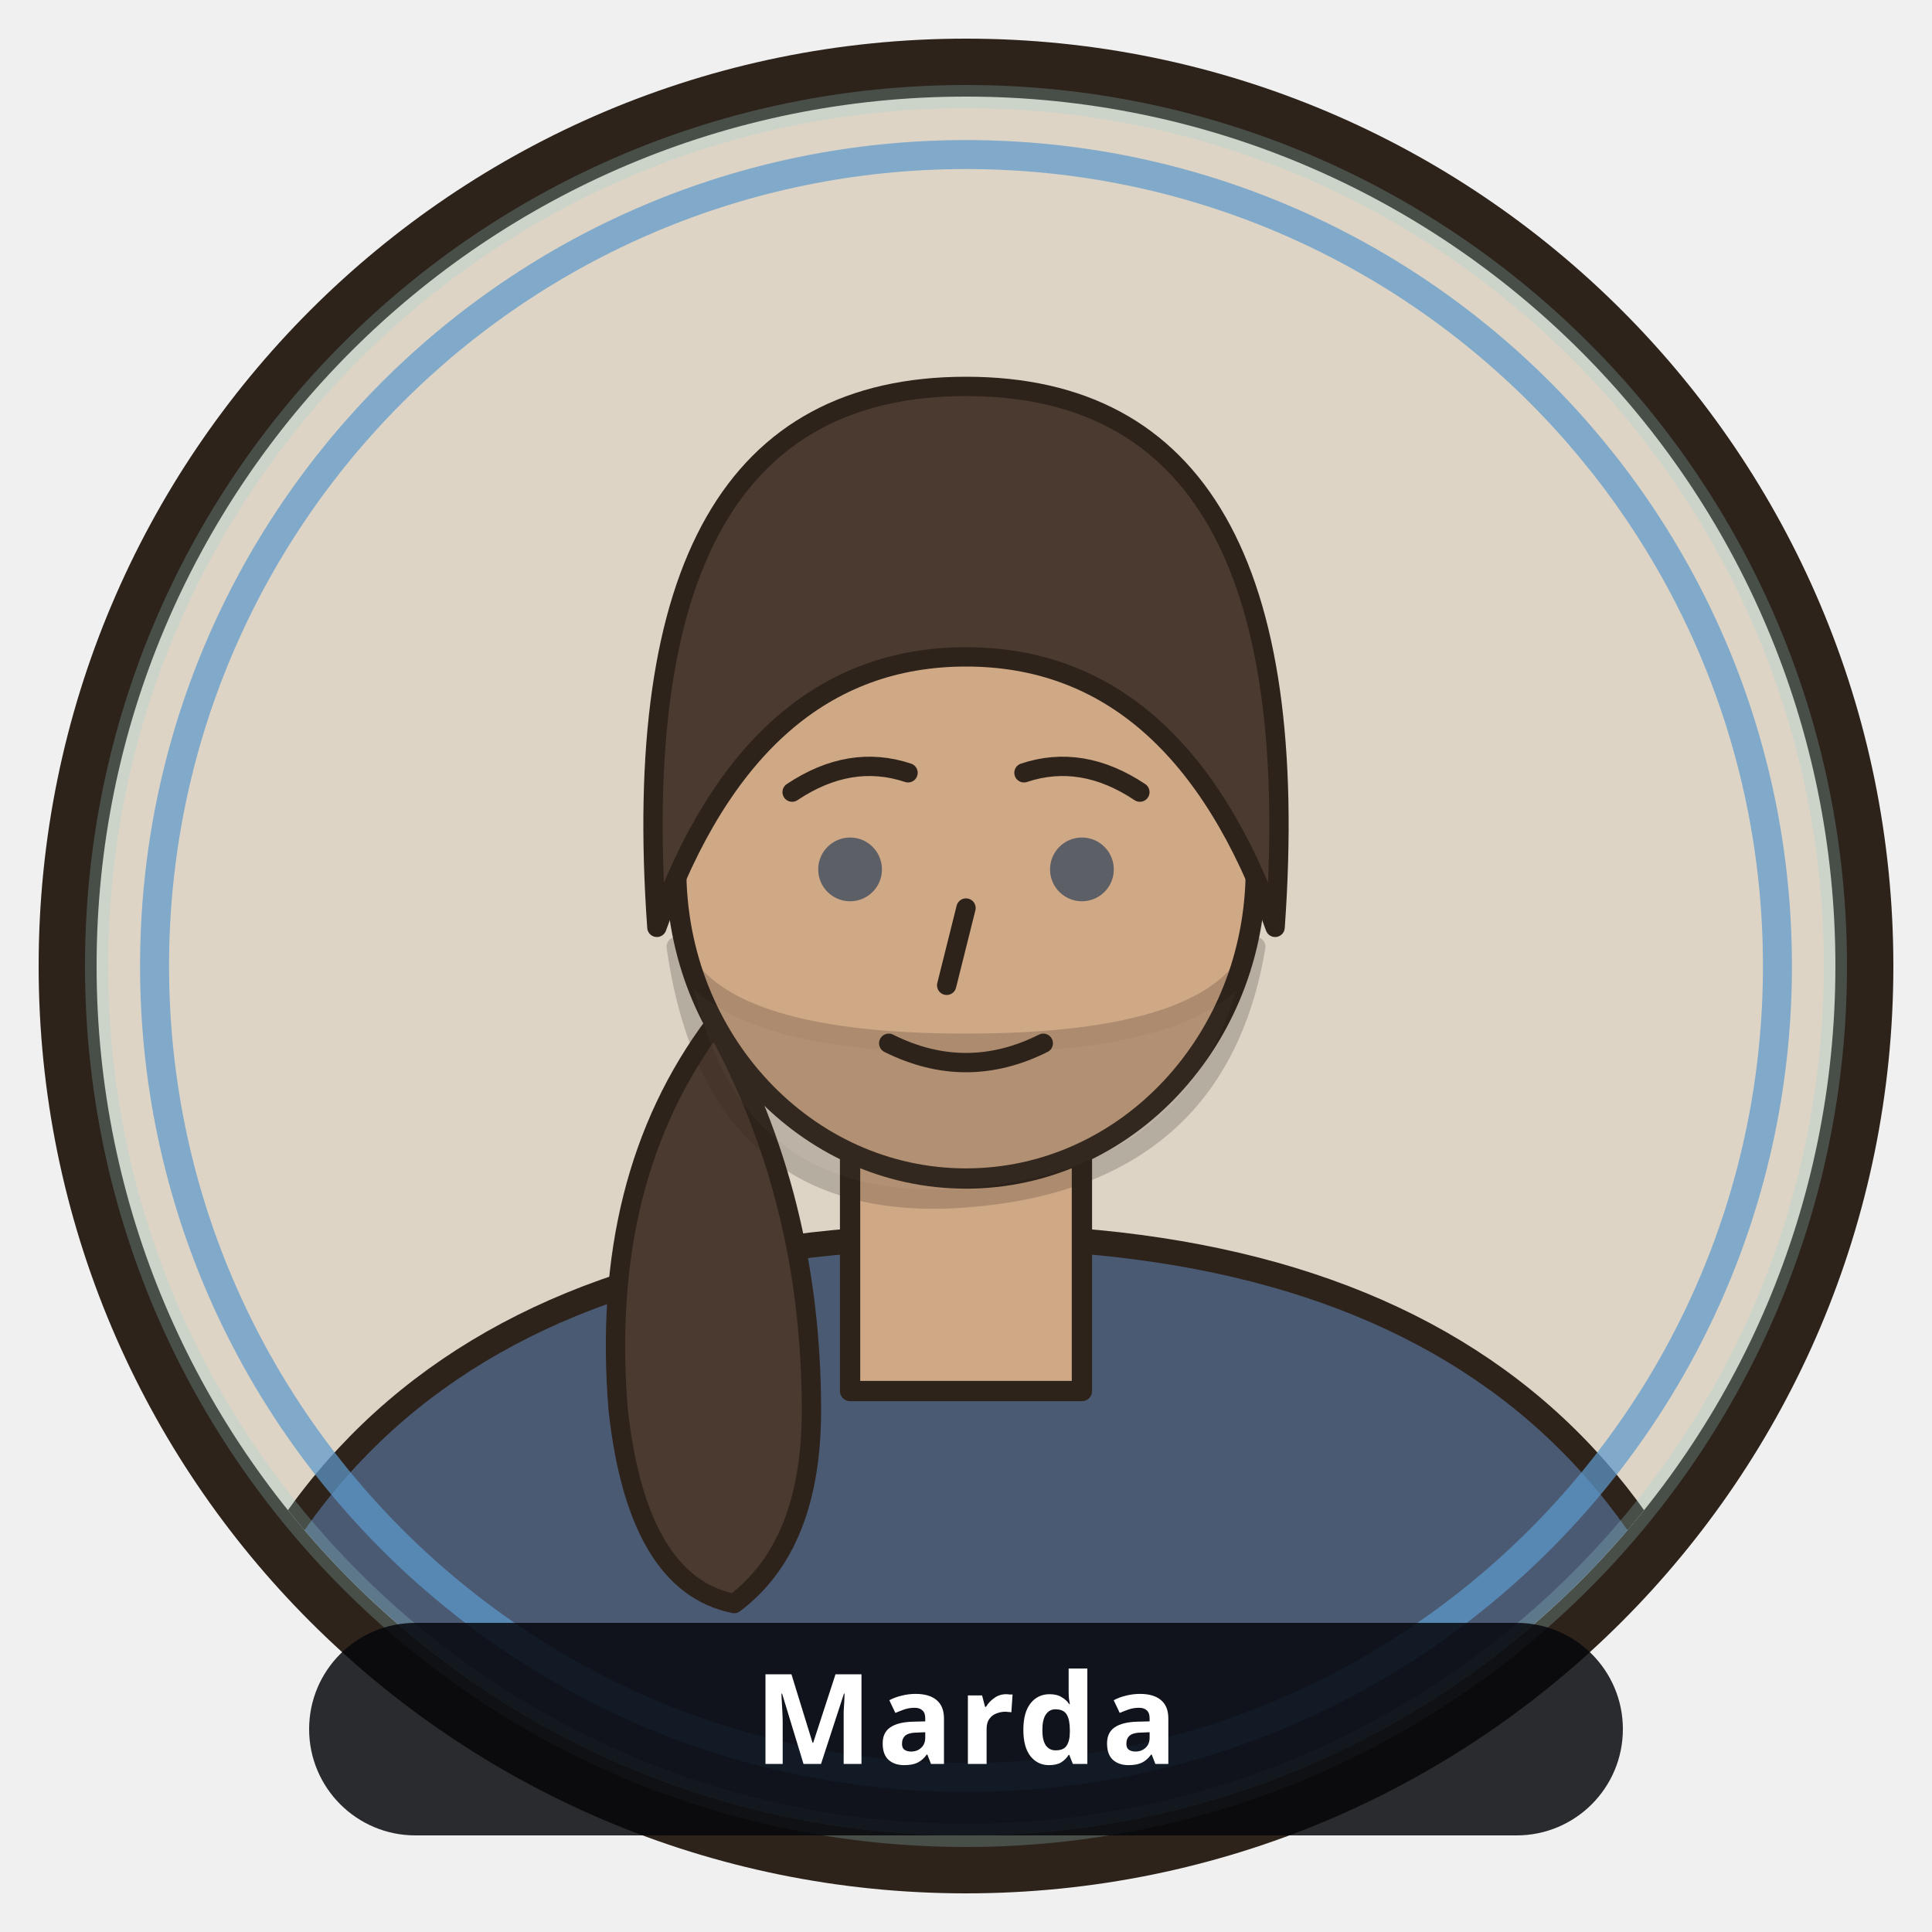
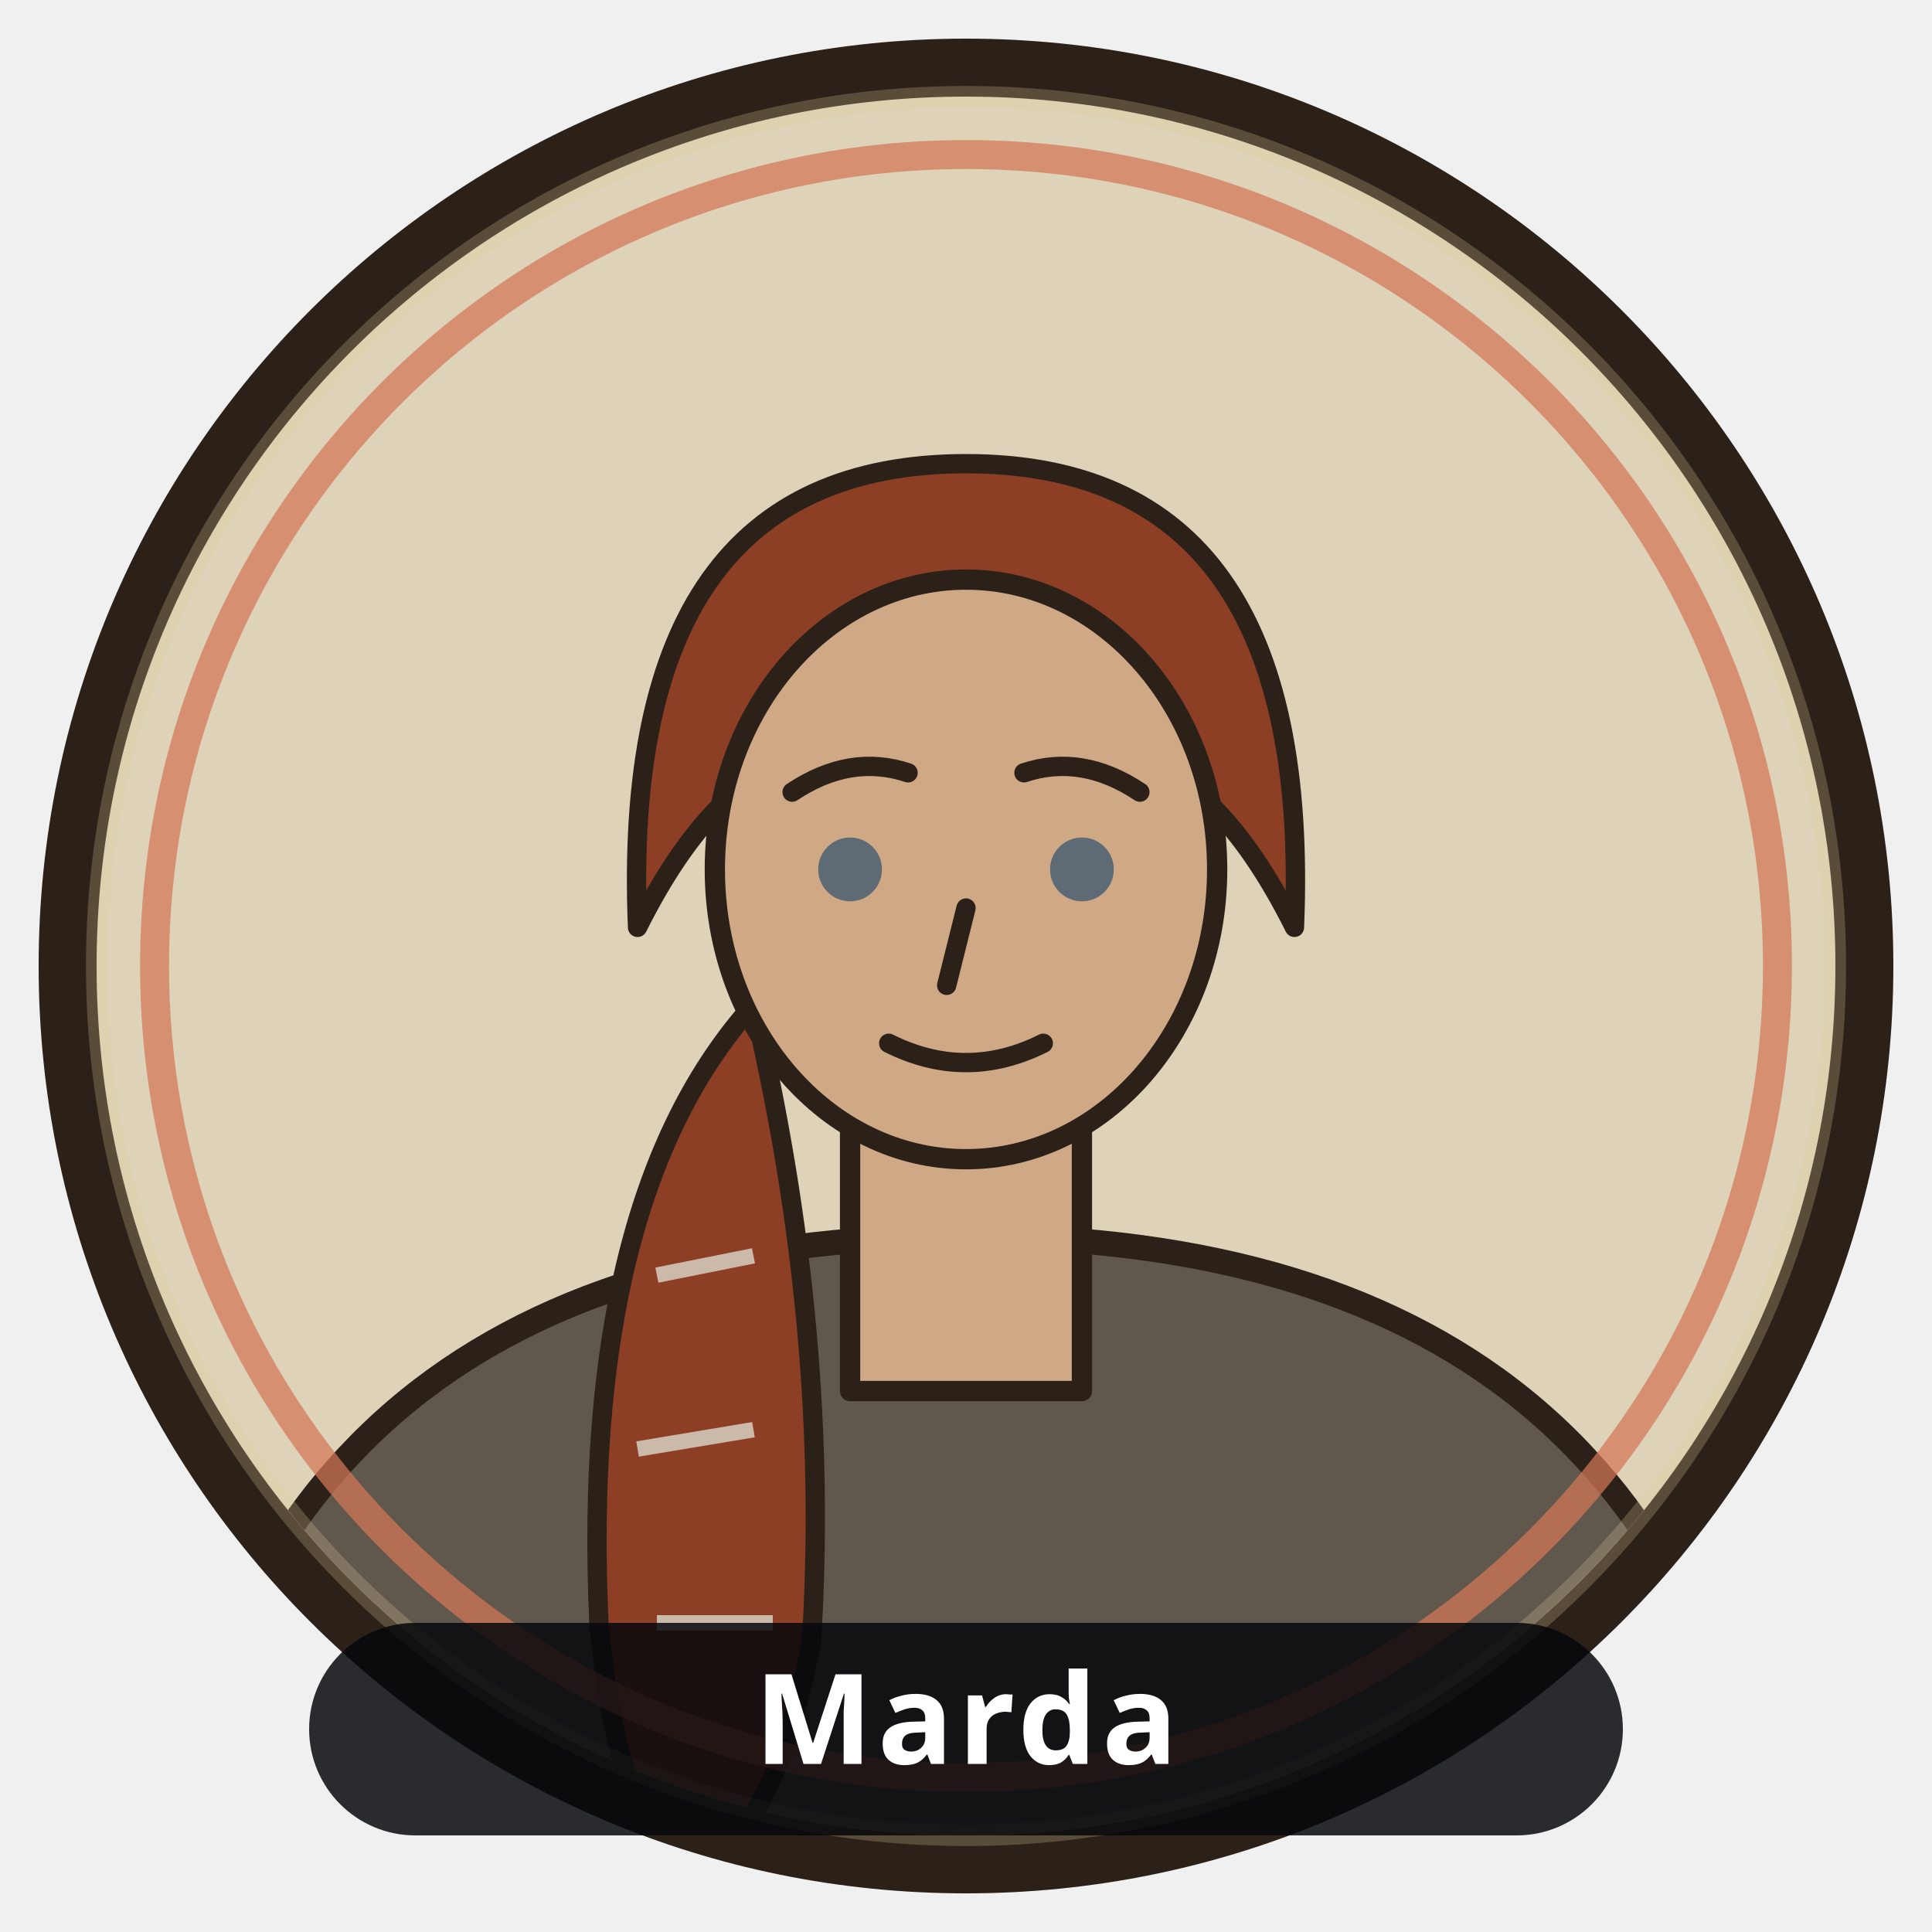
- <svg xmlns="http://www.w3.org/2000/svg" viewBox="0 0 100 100">
+ <svg xmlns="http://www.w3.org/2000/svg" viewBox="0 0 100 100" role="img" aria-label="marda token">
  <style>
- .ring{fill:#ddd4c6;stroke:#2d231b;stroke-width:3;}
- .gold{fill:none;stroke:hsl(207 52% 58%);stroke-width:1.5;opacity:.72;}
- .cloak{fill:#4b5a73;stroke:#2d231b;stroke-width:1.3;stroke-linejoin:round;}
- .skin{fill:#cfa886;stroke:#2d231b;stroke-width:1.05;stroke-linejoin:round;}
- .hair{fill:#4b3a2f;stroke:#2d231b;stroke-width:1;stroke-linejoin:round;}
- .ln{fill:none;stroke:#2d231b;stroke-width:1;stroke-linecap:round;}
+ .ring{fill:#ded2b8;stroke:#2c2118;stroke-width:3;}
+ .gold{fill:none;stroke:hsl(16 58% 58%);stroke-width:1.5;opacity:.72;}
+ .cloak{fill:#60574d;stroke:#2c2118;stroke-width:1.3;stroke-linejoin:round;}
+ .skin{fill:#cfa886;stroke:#2c2118;stroke-width:1.05;stroke-linejoin:round;}
+ .hair{fill:#8d3f25;stroke:#2c2118;stroke-width:1;stroke-linejoin:round;}
+ .ln{fill:none;stroke:#2c2118;stroke-width:1;stroke-linecap:round;}
.hl{fill:none;stroke:#d7d0c2;stroke-width:.8;opacity:.84;}
- .eye{fill:#5d5f66;}
+ .eye{fill:#5e6a74;}
</style>
  <circle class="ring" cx="50" cy="50" r="46.5" />
  <clipPath id="t">
    <circle cx="50" cy="50" r="45" />
  </clipPath>
  <g clip-path="url(#t)">
    <path class="cloak" d="M8,100 q4,-36 42,-36 q38,0 42,36 Z" />
    <rect class="skin" x="44" y="58" width="12" height="14" />
-     <path class="hair" d="M37,53 q-6,8 -5,20 q1,9 6,10 q4,-3 4,-10 q0,-11 -5,-20 Z" />
-     <ellipse class="skin" cx="50" cy="45" rx="15" ry="16" />
-     <path class="hair" d="M34,48 q-2,-28 16,-28 q18,0 16,28 q-5,-14 -16,-14 q-11,0 -16,14 Z" />
-     <path class="hair" d="M35,49 q2,14 15,13 q13,-1 15,-13 q-2,5 -15,5 q-13,0 -15,-5 Z" opacity=".22" />
+     <path class="hair" d="M39,52 q-9,10 -8,32 q1,11 5,13 q4,-2 6,-12 q1,-16 -3,-33 Z" />
+     <line class="hl" x1="34" y1="66" x2="39" y2="65" />
+     <line class="hl" x1="33" y1="75" x2="39" y2="74" />
+     <line class="hl" x1="34" y1="84" x2="40" y2="84" />
+     <path class="hair" d="M33,48 q-1,-24 17,-24 q18,0 17,24 q-4,-8 -9,-9 q-2,4 -8,4 q-6,0 -8,-4 q-5,1 -9,9 Z" />
+     <ellipse class="skin" cx="50" cy="45" rx="13" ry="15" />
    <circle class="eye" cx="44" cy="45" r="1.65" />
    <circle class="eye" cx="56" cy="45" r="1.65" />
    <path class="ln" d="M41,41 q3,-2 6,-1 M53,40 q3,-1 6,1" stroke-width=".9" />
    <line class="ln" x1="50" y1="47" x2="49" y2="51" stroke-width=".8" />
    <path class="ln" d="M46,54 q4,2 8,0" stroke-width=".92" />
  </g>
  <circle class="gold" cx="50" cy="50" r="42" />
-   <circle cx="50" cy="50" r="45" fill="none" stroke="hsl(181 42% 72%)" stroke-opacity=".25" stroke-width="1.2" />
+   <circle cx="50" cy="50" r="45" fill="none" stroke="hsl(50 44% 72%)" stroke-opacity=".26" stroke-width="1.1" />
  <rect x="16" y="84" width="68" height="11" rx="5.5" fill="#05070b" fill-opacity="0.84" />
  <text x="50" y="91.3" text-anchor="middle" font-family="Verdana, sans-serif" font-size="6.5" font-weight="700" letter-spacing="0.25" fill="#ffffff">Marda</text>
</svg>
